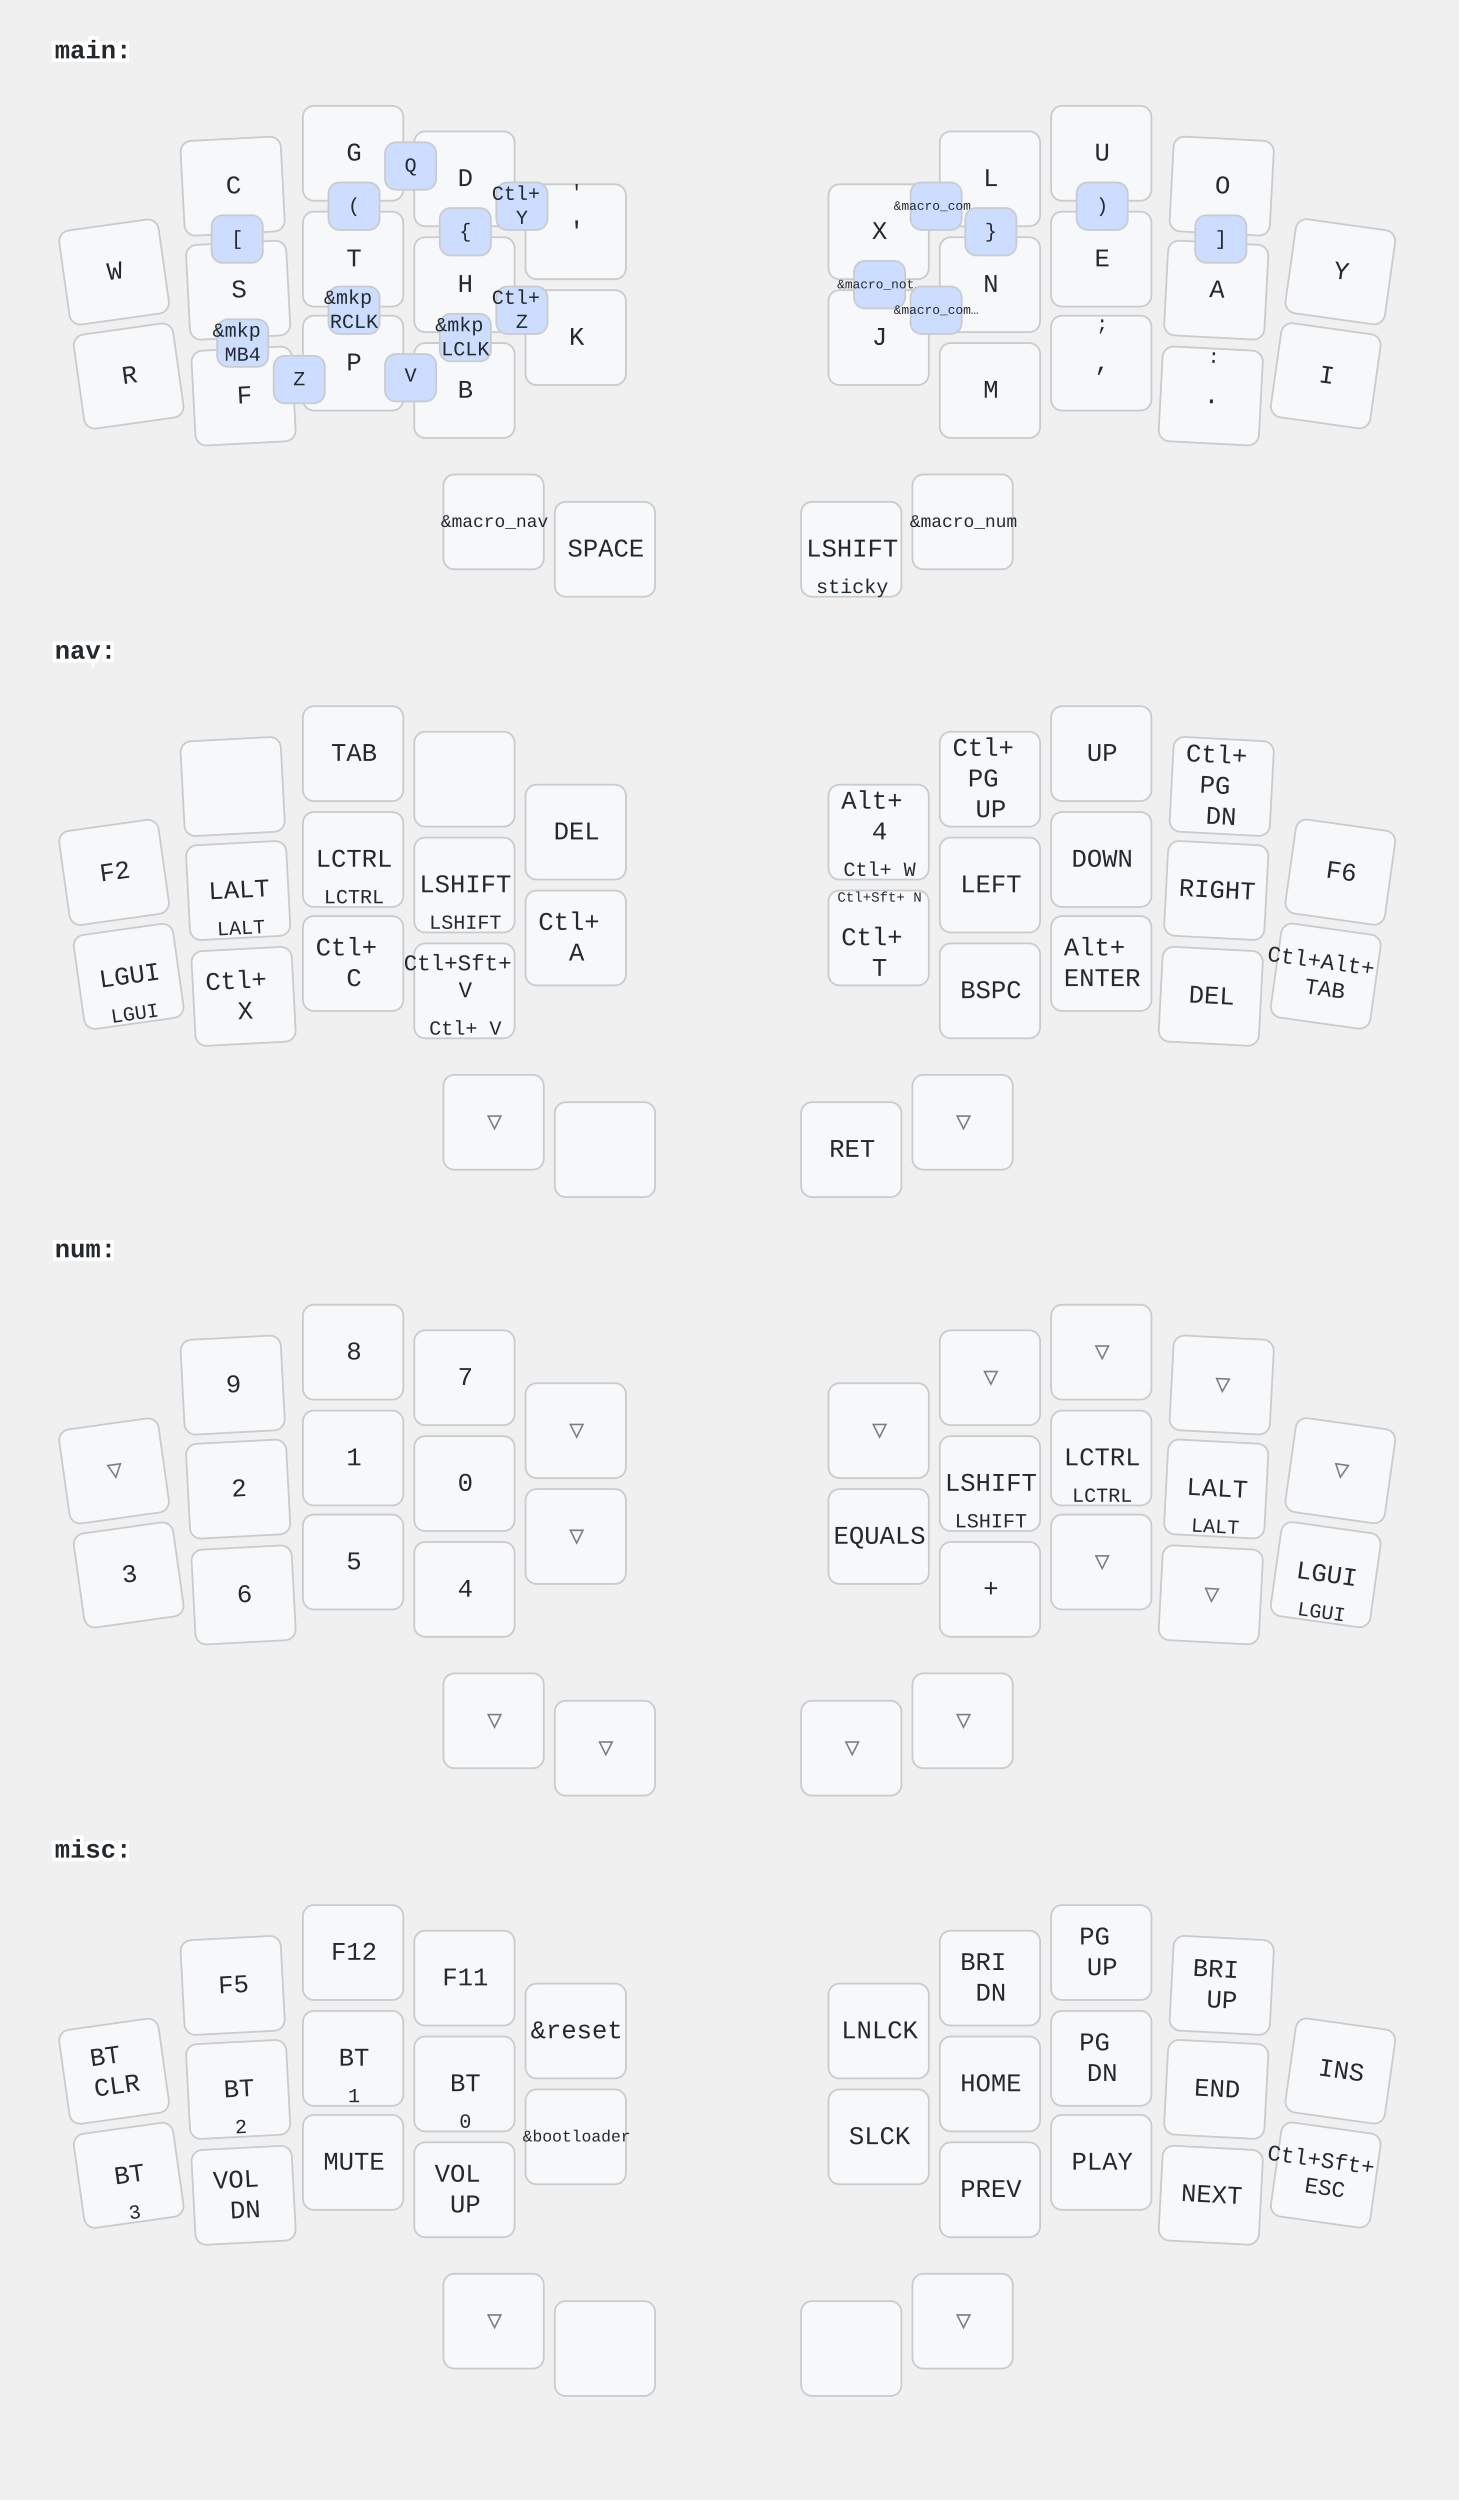
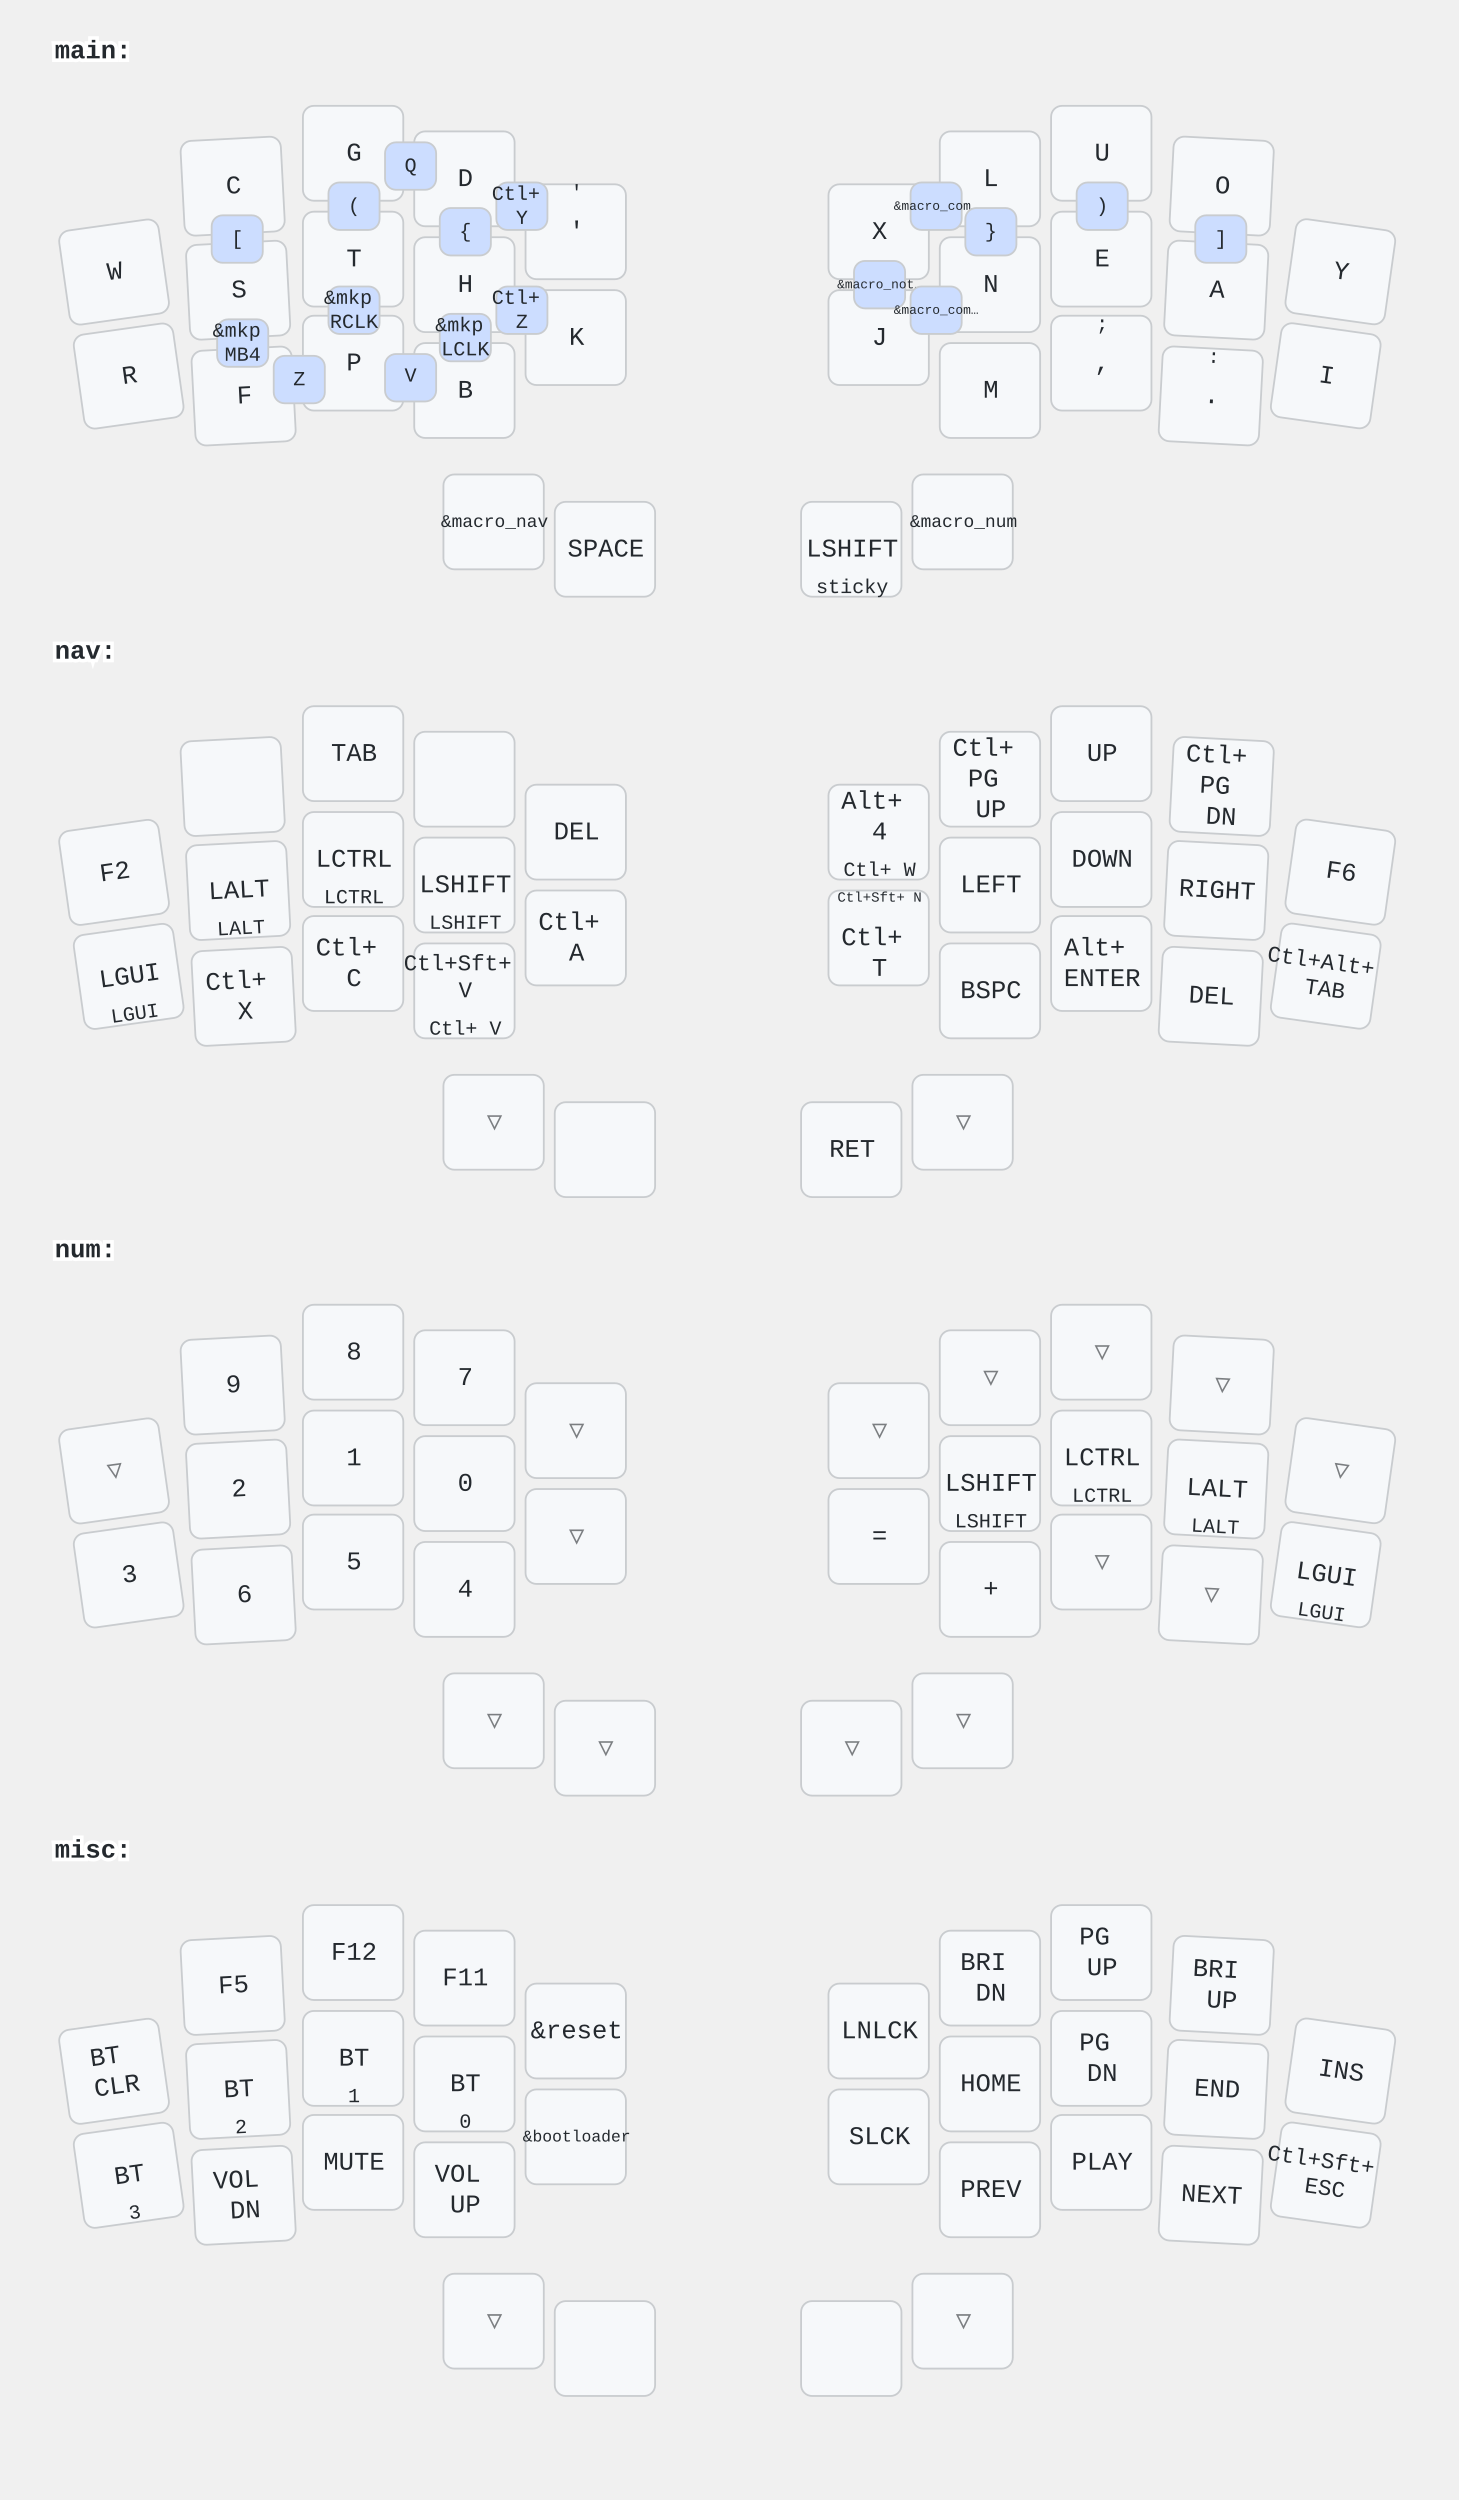
<svg xmlns="http://www.w3.org/2000/svg" width="799" height="1370" viewBox="0 0 799 1370" class="keymap">
  <style>/* inherit to force styles through use tags */
svg path {
    fill: inherit;
}

/* font and background color specifications */
svg.keymap {
    font-family: SFMono-Regular,Consolas,Liberation Mono,Menlo,monospace;
    font-size: 14px;
    font-kerning: normal;
    text-rendering: optimizeLegibility;
    fill: #24292e;
}

/* default key styling */
rect.key {
    fill: #f6f8fa;
}

rect.key, rect.combo {
    stroke: #c9cccf;
    stroke-width: 1;
}

/* default key side styling, only used is draw_key_sides is set */
rect.side {
    filter: brightness(90%);
}

/* color accent for combo boxes */
rect.combo, rect.combo-separate {
    fill: #cdf;
}

/* color accent for held keys */
rect.held, rect.combo.held {
    fill: #fdd;
}

/* color accent for ghost (optional) keys */
rect.ghost, rect.combo.ghost {
    stroke-dasharray: 4, 4;
    stroke-width: 2;
}

text {
    text-anchor: middle;
    dominant-baseline: middle;
}

/* styling for layer labels */
text.label {
    font-weight: bold;
    text-anchor: start;
    stroke: white;
    stroke-width: 4;
    paint-order: stroke;
}

/* styling for optional footer */
text.footer {
    text-anchor: end;
    dominant-baseline: auto;
    stroke: white;
    stroke-width: 4;
    paint-order: stroke;
}

/* styling for combo tap, and key hold/shifted label text */
text.combo, text.hold, text.shifted {
    font-size: 11px;
}

text.hold {
    text-anchor: middle;
    dominant-baseline: auto;
}

text.shifted {
    text-anchor: middle;
    dominant-baseline: hanging;
}

text.layer-activator {
    text-decoration: underline;
}

/* styling for hold/shifted label text in combo box */
text.combo.hold, text.combo.shifted {
    font-size: 8px;
}

/* lighter symbol for transparent keys */
text.trans {
    fill: #7b7e81;
}

/* styling for combo dendrons */
path.combo {
    stroke-width: 1;
    stroke: gray;
    fill: none;
}

/* Start Tabler Icons Cleanup */
/* cannot use height/width with glyphs */
.icon-tabler &gt; path {
    fill: inherit;
    stroke: inherit;
    stroke-width: 2;
}
/* hide tabler's default box */
.icon-tabler &gt; path[stroke="none"][fill="none"] {
    visibility: hidden;
}
/* End Tabler Icons Cleanup */
</style>
  <g transform="translate(30, 0)" class="layer-main">
    <text x="0" y="28" class="label" id="main">main:</text>
    <g transform="translate(0, 56)">
      <g transform="translate(33, 93) rotate(-8.0)" class="key keypos-0">
        <rect rx="6" ry="6" x="-28" y="-26" width="55" height="52" class="key" />
        <text x="0" y="0" class="key tap">W</text>
      </g>
      <g transform="translate(98, 46) rotate(-3.0)" class="key keypos-1">
        <rect rx="6" ry="6" x="-28" y="-26" width="55" height="52" class="key" />
        <text x="0" y="0" class="key tap">C</text>
      </g>
      <g transform="translate(164, 28)" class="key keypos-2">
        <rect rx="6" ry="6" x="-28" y="-26" width="55" height="52" class="key" />
        <text x="0" y="0" class="key tap">G</text>
      </g>
      <g transform="translate(225, 42)" class="key keypos-3">
        <rect rx="6" ry="6" x="-28" y="-26" width="55" height="52" class="key" />
        <text x="0" y="0" class="key tap">D</text>
      </g>
      <g transform="translate(286, 71)" class="key keypos-4">
        <rect rx="6" ry="6" x="-28" y="-26" width="55" height="52" class="key" />
        <text x="0" y="0" class="key tap">'</text>
        <text x="0" y="-24" class="key shifted">'</text>
      </g>
      <g transform="translate(452, 71)" class="key keypos-5">
        <rect rx="6" ry="6" x="-28" y="-26" width="55" height="52" class="key" />
        <text x="0" y="0" class="key tap">X</text>
      </g>
      <g transform="translate(513, 42)" class="key keypos-6">
        <rect rx="6" ry="6" x="-28" y="-26" width="55" height="52" class="key" />
        <text x="0" y="0" class="key tap">L</text>
      </g>
      <g transform="translate(574, 28)" class="key keypos-7">
        <rect rx="6" ry="6" x="-28" y="-26" width="55" height="52" class="key" />
        <text x="0" y="0" class="key tap">U</text>
      </g>
      <g transform="translate(640, 46) rotate(3.0)" class="key keypos-8">
        <rect rx="6" ry="6" x="-28" y="-26" width="55" height="52" class="key" />
        <text x="0" y="0" class="key tap">O</text>
      </g>
      <g transform="translate(705, 93) rotate(8.0)" class="key keypos-9">
        <rect rx="6" ry="6" x="-28" y="-26" width="55" height="52" class="key" />
        <text x="0" y="0" class="key tap">Y</text>
      </g>
      <g transform="translate(41, 150) rotate(-8.0)" class="key keypos-10">
        <rect rx="6" ry="6" x="-28" y="-26" width="55" height="52" class="key" />
        <text x="0" y="0" class="key tap">R</text>
      </g>
      <g transform="translate(101, 103) rotate(-3.0)" class="key keypos-11">
        <rect rx="6" ry="6" x="-28" y="-26" width="55" height="52" class="key" />
        <text x="0" y="0" class="key tap">S</text>
      </g>
      <g transform="translate(164, 86)" class="key keypos-12">
        <rect rx="6" ry="6" x="-28" y="-26" width="55" height="52" class="key" />
        <text x="0" y="0" class="key tap">T</text>
      </g>
      <g transform="translate(225, 100)" class="key keypos-13">
        <rect rx="6" ry="6" x="-28" y="-26" width="55" height="52" class="key" />
        <text x="0" y="0" class="key tap">H</text>
      </g>
      <g transform="translate(286, 129)" class="key keypos-14">
        <rect rx="6" ry="6" x="-28" y="-26" width="55" height="52" class="key" />
        <text x="0" y="0" class="key tap">K</text>
      </g>
      <g transform="translate(452, 129)" class="key keypos-15">
        <rect rx="6" ry="6" x="-28" y="-26" width="55" height="52" class="key" />
        <text x="0" y="0" class="key tap">J</text>
      </g>
      <g transform="translate(513, 100)" class="key keypos-16">
        <rect rx="6" ry="6" x="-28" y="-26" width="55" height="52" class="key" />
        <text x="0" y="0" class="key tap">N</text>
      </g>
      <g transform="translate(574, 86)" class="key keypos-17">
        <rect rx="6" ry="6" x="-28" y="-26" width="55" height="52" class="key" />
        <text x="0" y="0" class="key tap">E</text>
      </g>
      <g transform="translate(637, 103) rotate(3.0)" class="key keypos-18">
        <rect rx="6" ry="6" x="-28" y="-26" width="55" height="52" class="key" />
        <text x="0" y="0" class="key tap">A</text>
      </g>
      <g transform="translate(697, 150) rotate(8.0)" class="key keypos-19">
        <rect rx="6" ry="6" x="-28" y="-26" width="55" height="52" class="key" />
        <text x="0" y="0" class="key tap">I</text>
      </g>
      <g transform="translate(104, 161) rotate(-3.0)" class="key keypos-20">
        <rect rx="6" ry="6" x="-28" y="-26" width="55" height="52" class="key" />
        <text x="0" y="0" class="key tap">F</text>
      </g>
      <g transform="translate(164, 143)" class="key keypos-21">
        <rect rx="6" ry="6" x="-28" y="-26" width="55" height="52" class="key" />
        <text x="0" y="0" class="key tap">P</text>
      </g>
      <g transform="translate(225, 158)" class="key keypos-22">
        <rect rx="6" ry="6" x="-28" y="-26" width="55" height="52" class="key" />
        <text x="0" y="0" class="key tap">B</text>
      </g>
      <g transform="translate(513, 158)" class="key keypos-23">
        <rect rx="6" ry="6" x="-28" y="-26" width="55" height="52" class="key" />
        <text x="0" y="0" class="key tap">M</text>
      </g>
      <g transform="translate(574, 143)" class="key keypos-24">
        <rect rx="6" ry="6" x="-28" y="-26" width="55" height="52" class="key" />
        <text x="0" y="0" class="key tap">,</text>
        <text x="0" y="-24" class="key shifted">;</text>
      </g>
      <g transform="translate(634, 161) rotate(3.0)" class="key keypos-25">
        <rect rx="6" ry="6" x="-28" y="-26" width="55" height="52" class="key" />
        <text x="0" y="0" class="key tap">.</text>
        <text x="0" y="-24" class="key shifted">:</text>
      </g>
      <g transform="translate(241, 230)" class="key keypos-26">
        <rect rx="6" ry="6" x="-28" y="-26" width="55" height="52" class="key" />
        <text x="0" y="0" class="key tap">
          <tspan style="font-size: 70%">&amp;macro_nav</tspan>
        </text>
      </g>
      <g transform="translate(302, 245)" class="key keypos-27">
        <rect rx="6" ry="6" x="-28" y="-26" width="55" height="52" class="key" />
        <text x="0" y="0" class="key tap">SPACE</text>
      </g>
      <g transform="translate(437, 245)" class="key keypos-28">
        <rect rx="6" ry="6" x="-28" y="-26" width="55" height="52" class="key" />
        <text x="0" y="0" class="key tap">LSHIFT</text>
        <text x="0" y="24" class="key hold">sticky</text>
      </g>
      <g transform="translate(498, 230)" class="key keypos-29">
        <rect rx="6" ry="6" x="-28" y="-26" width="55" height="52" class="key" />
        <text x="0" y="0" class="key tap">
          <tspan style="font-size: 70%">&amp;macro_num</tspan>
        </text>
      </g>
      <g class="combo combopos-0">
        <rect rx="6" ry="6" x="181" y="22" width="28" height="26" class="combo" />
        <text x="195" y="35" class="combo tap">Q</text>
      </g>
      <g class="combo combopos-1">
        <rect rx="6" ry="6" x="120" y="139" width="28" height="26" class="combo" />
        <text x="134" y="152" class="combo tap">Z</text>
      </g>
      <g class="combo combopos-2">
        <rect rx="6" ry="6" x="181" y="138" width="28" height="26" class="combo" />
        <text x="195" y="150" class="combo tap">V</text>
      </g>
      <g class="combo combopos-3">
        <rect rx="6" ry="6" x="242" y="44" width="28" height="26" class="combo" />
        <text x="256" y="57" class="combo tap">
          <tspan x="256" dy="-0.6em">Ctl+</tspan>
          <tspan x="256" dy="1.2em">Y</tspan>
        </text>
      </g>
      <g class="combo combopos-4">
        <rect rx="6" ry="6" x="242" y="101" width="28" height="26" class="combo" />
        <text x="256" y="114" class="combo tap">
          <tspan x="256" dy="-0.6em">Ctl+</tspan>
          <tspan x="256" dy="1.2em">Z</tspan>
        </text>
      </g>
      <g class="combo combopos-5">
        <rect rx="6" ry="6" x="438" y="87" width="28" height="26" class="combo" />
        <text x="452" y="100" class="combo tap">
          <tspan style="font-size: 64%">&amp;macro_not…</tspan>
        </text>
      </g>
      <g class="combo combopos-6">
        <rect rx="6" ry="6" x="469" y="44" width="28" height="26" class="combo" />
        <text x="483" y="57" class="combo tap">
          <tspan style="font-size: 64%">&amp;macro_com…</tspan>
        </text>
      </g>
      <g class="combo combopos-7">
        <rect rx="6" ry="6" x="469" y="101" width="28" height="26" class="combo" />
        <text x="483" y="114" class="combo tap">
          <tspan style="font-size: 64%">&amp;macro_com…</tspan>
        </text>
      </g>
      <g class="combo combopos-8">
        <rect rx="6" ry="6" x="89" y="119" width="28" height="26" class="combo" />
        <text x="103" y="132" class="combo tap">
          <tspan x="103" dy="-0.6em">&amp;mkp</tspan>
          <tspan x="103" dy="1.2em">MB4</tspan>
        </text>
      </g>
      <g class="combo combopos-9">
        <rect rx="6" ry="6" x="150" y="101" width="28" height="26" class="combo" />
        <text x="164" y="114" class="combo tap">
          <tspan x="164" dy="-0.6em">&amp;mkp</tspan>
          <tspan x="164" dy="1.2em">RCLK</tspan>
        </text>
      </g>
      <g class="combo combopos-10">
        <rect rx="6" ry="6" x="211" y="116" width="28" height="26" class="combo" />
        <text x="225" y="129" class="combo tap">
          <tspan x="225" dy="-0.6em">&amp;mkp</tspan>
          <tspan x="225" dy="1.2em">LCLK</tspan>
        </text>
      </g>
      <g class="combo combopos-11">
        <rect rx="6" ry="6" x="86" y="62" width="28" height="26" class="combo" />
        <text x="100" y="75" class="combo tap">[</text>
      </g>
      <g class="combo combopos-12">
        <rect rx="6" ry="6" x="150" y="44" width="28" height="26" class="combo" />
        <text x="164" y="57" class="combo tap">(</text>
      </g>
      <g class="combo combopos-13">
        <rect rx="6" ry="6" x="211" y="58" width="28" height="26" class="combo" />
        <text x="225" y="71" class="combo tap">{</text>
      </g>
      <g class="combo combopos-14">
        <rect rx="6" ry="6" x="499" y="58" width="28" height="26" class="combo" />
        <text x="513" y="71" class="combo tap">}</text>
      </g>
      <g class="combo combopos-15">
        <rect rx="6" ry="6" x="560" y="44" width="28" height="26" class="combo" />
        <text x="574" y="57" class="combo tap">)</text>
      </g>
      <g class="combo combopos-16">
        <rect rx="6" ry="6" x="625" y="62" width="28" height="26" class="combo" />
        <text x="639" y="75" class="combo tap">]</text>
      </g>
    </g>
  </g>
  <g transform="translate(30, 329)" class="layer-nav">
    <text x="0" y="28" class="label" id="nav">nav:</text>
    <g transform="translate(0, 56)">
      <g transform="translate(33, 93) rotate(-8.0)" class="key keypos-0">
        <rect rx="6" ry="6" x="-28" y="-26" width="55" height="52" class="key" />
        <text x="0" y="0" class="key tap">F2</text>
      </g>
      <g transform="translate(98, 46) rotate(-3.0)" class="key keypos-1">
        <rect rx="6" ry="6" x="-28" y="-26" width="55" height="52" class="key" />
      </g>
      <g transform="translate(164, 28)" class="key keypos-2">
        <rect rx="6" ry="6" x="-28" y="-26" width="55" height="52" class="key" />
        <text x="0" y="0" class="key tap">TAB</text>
      </g>
      <g transform="translate(225, 42)" class="key keypos-3">
        <rect rx="6" ry="6" x="-28" y="-26" width="55" height="52" class="key" />
      </g>
      <g transform="translate(286, 71)" class="key keypos-4">
        <rect rx="6" ry="6" x="-28" y="-26" width="55" height="52" class="key" />
        <text x="0" y="0" class="key tap">DEL</text>
      </g>
      <g transform="translate(452, 71)" class="key keypos-5">
        <rect rx="6" ry="6" x="-28" y="-26" width="55" height="52" class="key" />
        <text x="0" y="0" class="key tap">
          <tspan x="0" dy="-1.2em">Alt+</tspan>
          <tspan x="0" dy="1.2em">4</tspan>
        </text>
        <text x="0" y="24" class="key hold">Ctl+ W</text>
      </g>
      <g transform="translate(513, 42)" class="key keypos-6">
        <rect rx="6" ry="6" x="-28" y="-26" width="55" height="52" class="key" />
        <text x="0" y="0" class="key tap">
          <tspan x="0" dy="-1.2em">Ctl+</tspan>
          <tspan x="0" dy="1.2em">PG</tspan>
          <tspan x="0" dy="1.2em">UP</tspan>
        </text>
      </g>
      <g transform="translate(574, 28)" class="key keypos-7">
        <rect rx="6" ry="6" x="-28" y="-26" width="55" height="52" class="key" />
        <text x="0" y="0" class="key tap">UP</text>
      </g>
      <g transform="translate(640, 46) rotate(3.0)" class="key keypos-8">
        <rect rx="6" ry="6" x="-28" y="-26" width="55" height="52" class="key" />
        <text x="0" y="0" class="key tap">
          <tspan x="0" dy="-1.2em">Ctl+</tspan>
          <tspan x="0" dy="1.2em">PG</tspan>
          <tspan x="0" dy="1.2em">DN</tspan>
        </text>
      </g>
      <g transform="translate(705, 93) rotate(8.0)" class="key keypos-9">
        <rect rx="6" ry="6" x="-28" y="-26" width="55" height="52" class="key" />
        <text x="0" y="0" class="key tap">F6</text>
      </g>
      <g transform="translate(41, 150) rotate(-8.0)" class="key keypos-10">
        <rect rx="6" ry="6" x="-28" y="-26" width="55" height="52" class="key" />
        <text x="0" y="0" class="key tap">LGUI</text>
        <text x="0" y="24" class="key hold">LGUI</text>
      </g>
      <g transform="translate(101, 103) rotate(-3.0)" class="key keypos-11">
        <rect rx="6" ry="6" x="-28" y="-26" width="55" height="52" class="key" />
        <text x="0" y="0" class="key tap">LALT</text>
        <text x="0" y="24" class="key hold">LALT</text>
      </g>
      <g transform="translate(164, 86)" class="key keypos-12">
        <rect rx="6" ry="6" x="-28" y="-26" width="55" height="52" class="key" />
        <text x="0" y="0" class="key tap">LCTRL</text>
        <text x="0" y="24" class="key hold">LCTRL</text>
      </g>
      <g transform="translate(225, 100)" class="key keypos-13">
        <rect rx="6" ry="6" x="-28" y="-26" width="55" height="52" class="key" />
        <text x="0" y="0" class="key tap">LSHIFT</text>
        <text x="0" y="24" class="key hold">LSHIFT</text>
      </g>
      <g transform="translate(286, 129)" class="key keypos-14">
        <rect rx="6" ry="6" x="-28" y="-26" width="55" height="52" class="key" />
        <text x="0" y="0" class="key tap">
          <tspan x="0" dy="-0.6em">Ctl+</tspan>
          <tspan x="0" dy="1.2em">A</tspan>
        </text>
      </g>
      <g transform="translate(452, 129)" class="key keypos-15">
        <rect rx="6" ry="6" x="-28" y="-26" width="55" height="52" class="key" />
        <text x="0" y="0" class="key tap">
          <tspan x="0" dy="-0.0em">Ctl+</tspan>
          <tspan x="0" dy="1.2em">T</tspan>
        </text>
        <text x="0" y="-24" class="key shifted">
          <tspan style="font-size: 70%">Ctl+Sft+ N</tspan>
        </text>
      </g>
      <g transform="translate(513, 100)" class="key keypos-16">
        <rect rx="6" ry="6" x="-28" y="-26" width="55" height="52" class="key" />
        <text x="0" y="0" class="key tap">LEFT</text>
      </g>
      <g transform="translate(574, 86)" class="key keypos-17">
        <rect rx="6" ry="6" x="-28" y="-26" width="55" height="52" class="key" />
        <text x="0" y="0" class="key tap">DOWN</text>
      </g>
      <g transform="translate(637, 103) rotate(3.0)" class="key keypos-18">
        <rect rx="6" ry="6" x="-28" y="-26" width="55" height="52" class="key" />
        <text x="0" y="0" class="key tap">RIGHT</text>
      </g>
      <g transform="translate(697, 150) rotate(8.0)" class="key keypos-19">
        <rect rx="6" ry="6" x="-28" y="-26" width="55" height="52" class="key" />
        <text x="0" y="0" class="key tap">
          <tspan x="0" dy="-0.6em" style="font-size: 88%">Ctl+Alt+</tspan>
          <tspan x="0" dy="1.2em" style="font-size: 88%">TAB</tspan>
        </text>
      </g>
      <g transform="translate(104, 161) rotate(-3.0)" class="key keypos-20">
        <rect rx="6" ry="6" x="-28" y="-26" width="55" height="52" class="key" />
        <text x="0" y="0" class="key tap">
          <tspan x="0" dy="-0.6em">Ctl+</tspan>
          <tspan x="0" dy="1.2em">X</tspan>
        </text>
      </g>
      <g transform="translate(164, 143)" class="key keypos-21">
        <rect rx="6" ry="6" x="-28" y="-26" width="55" height="52" class="key" />
        <text x="0" y="0" class="key tap">
          <tspan x="0" dy="-0.6em">Ctl+</tspan>
          <tspan x="0" dy="1.2em">C</tspan>
        </text>
      </g>
      <g transform="translate(225, 158)" class="key keypos-22">
        <rect rx="6" ry="6" x="-28" y="-26" width="55" height="52" class="key" />
        <text x="0" y="0" class="key tap">
          <tspan x="0" dy="-1.2em" style="font-size: 88%">Ctl+Sft+</tspan>
          <tspan x="0" dy="1.2em" style="font-size: 88%">V</tspan>
        </text>
        <text x="0" y="24" class="key hold">Ctl+ V</text>
      </g>
      <g transform="translate(513, 158)" class="key keypos-23">
        <rect rx="6" ry="6" x="-28" y="-26" width="55" height="52" class="key" />
        <text x="0" y="0" class="key tap">BSPC</text>
      </g>
      <g transform="translate(574, 143)" class="key keypos-24">
        <rect rx="6" ry="6" x="-28" y="-26" width="55" height="52" class="key" />
        <text x="0" y="0" class="key tap">
          <tspan x="0" dy="-0.6em">Alt+</tspan>
          <tspan x="0" dy="1.2em">ENTER</tspan>
        </text>
      </g>
      <g transform="translate(634, 161) rotate(3.0)" class="key keypos-25">
        <rect rx="6" ry="6" x="-28" y="-26" width="55" height="52" class="key" />
        <text x="0" y="0" class="key tap">DEL</text>
      </g>
      <g transform="translate(241, 230)" class="key trans keypos-26">
        <rect rx="6" ry="6" x="-28" y="-26" width="55" height="52" class="key trans" />
        <text x="0" y="0" class="key trans tap">▽</text>
      </g>
      <g transform="translate(302, 245)" class="key keypos-27">
        <rect rx="6" ry="6" x="-28" y="-26" width="55" height="52" class="key" />
      </g>
      <g transform="translate(437, 245)" class="key keypos-28">
        <rect rx="6" ry="6" x="-28" y="-26" width="55" height="52" class="key" />
        <text x="0" y="0" class="key tap">RET</text>
      </g>
      <g transform="translate(498, 230)" class="key trans keypos-29">
        <rect rx="6" ry="6" x="-28" y="-26" width="55" height="52" class="key trans" />
        <text x="0" y="0" class="key trans tap">▽</text>
      </g>
    </g>
  </g>
  <g transform="translate(30, 657)" class="layer-num">
    <text x="0" y="28" class="label" id="num">num:</text>
    <g transform="translate(0, 56)">
      <g transform="translate(33, 93) rotate(-8.0)" class="key trans keypos-0">
        <rect rx="6" ry="6" x="-28" y="-26" width="55" height="52" class="key trans" />
        <text x="0" y="0" class="key trans tap">▽</text>
      </g>
      <g transform="translate(98, 46) rotate(-3.0)" class="key keypos-1">
        <rect rx="6" ry="6" x="-28" y="-26" width="55" height="52" class="key" />
        <text x="0" y="0" class="key tap">9</text>
      </g>
      <g transform="translate(164, 28)" class="key keypos-2">
        <rect rx="6" ry="6" x="-28" y="-26" width="55" height="52" class="key" />
        <text x="0" y="0" class="key tap">8</text>
      </g>
      <g transform="translate(225, 42)" class="key keypos-3">
        <rect rx="6" ry="6" x="-28" y="-26" width="55" height="52" class="key" />
        <text x="0" y="0" class="key tap">7</text>
      </g>
      <g transform="translate(286, 71)" class="key trans keypos-4">
        <rect rx="6" ry="6" x="-28" y="-26" width="55" height="52" class="key trans" />
        <text x="0" y="0" class="key trans tap">▽</text>
      </g>
      <g transform="translate(452, 71)" class="key trans keypos-5">
        <rect rx="6" ry="6" x="-28" y="-26" width="55" height="52" class="key trans" />
        <text x="0" y="0" class="key trans tap">▽</text>
      </g>
      <g transform="translate(513, 42)" class="key trans keypos-6">
        <rect rx="6" ry="6" x="-28" y="-26" width="55" height="52" class="key trans" />
        <text x="0" y="0" class="key trans tap">▽</text>
      </g>
      <g transform="translate(574, 28)" class="key trans keypos-7">
        <rect rx="6" ry="6" x="-28" y="-26" width="55" height="52" class="key trans" />
        <text x="0" y="0" class="key trans tap">▽</text>
      </g>
      <g transform="translate(640, 46) rotate(3.0)" class="key trans keypos-8">
        <rect rx="6" ry="6" x="-28" y="-26" width="55" height="52" class="key trans" />
        <text x="0" y="0" class="key trans tap">▽</text>
      </g>
      <g transform="translate(705, 93) rotate(8.0)" class="key trans keypos-9">
        <rect rx="6" ry="6" x="-28" y="-26" width="55" height="52" class="key trans" />
        <text x="0" y="0" class="key trans tap">▽</text>
      </g>
      <g transform="translate(41, 150) rotate(-8.0)" class="key keypos-10">
        <rect rx="6" ry="6" x="-28" y="-26" width="55" height="52" class="key" />
        <text x="0" y="0" class="key tap">3</text>
      </g>
      <g transform="translate(101, 103) rotate(-3.0)" class="key keypos-11">
        <rect rx="6" ry="6" x="-28" y="-26" width="55" height="52" class="key" />
        <text x="0" y="0" class="key tap">2</text>
      </g>
      <g transform="translate(164, 86)" class="key keypos-12">
        <rect rx="6" ry="6" x="-28" y="-26" width="55" height="52" class="key" />
        <text x="0" y="0" class="key tap">1</text>
      </g>
      <g transform="translate(225, 100)" class="key keypos-13">
        <rect rx="6" ry="6" x="-28" y="-26" width="55" height="52" class="key" />
        <text x="0" y="0" class="key tap">0</text>
      </g>
      <g transform="translate(286, 129)" class="key trans keypos-14">
        <rect rx="6" ry="6" x="-28" y="-26" width="55" height="52" class="key trans" />
        <text x="0" y="0" class="key trans tap">▽</text>
      </g>
      <g transform="translate(452, 129)" class="key keypos-15">
        <rect rx="6" ry="6" x="-28" y="-26" width="55" height="52" class="key" />
-         <text x="0" y="0" class="key tap">EQUALS</text>
+         <text x="0" y="0" class="key tap">=</text>
      </g>
      <g transform="translate(513, 100)" class="key keypos-16">
        <rect rx="6" ry="6" x="-28" y="-26" width="55" height="52" class="key" />
        <text x="0" y="0" class="key tap">LSHIFT</text>
        <text x="0" y="24" class="key hold">LSHIFT</text>
      </g>
      <g transform="translate(574, 86)" class="key keypos-17">
        <rect rx="6" ry="6" x="-28" y="-26" width="55" height="52" class="key" />
        <text x="0" y="0" class="key tap">LCTRL</text>
        <text x="0" y="24" class="key hold">LCTRL</text>
      </g>
      <g transform="translate(637, 103) rotate(3.0)" class="key keypos-18">
        <rect rx="6" ry="6" x="-28" y="-26" width="55" height="52" class="key" />
        <text x="0" y="0" class="key tap">LALT</text>
        <text x="0" y="24" class="key hold">LALT</text>
      </g>
      <g transform="translate(697, 150) rotate(8.0)" class="key keypos-19">
        <rect rx="6" ry="6" x="-28" y="-26" width="55" height="52" class="key" />
        <text x="0" y="0" class="key tap">LGUI</text>
        <text x="0" y="24" class="key hold">LGUI</text>
      </g>
      <g transform="translate(104, 161) rotate(-3.0)" class="key keypos-20">
        <rect rx="6" ry="6" x="-28" y="-26" width="55" height="52" class="key" />
        <text x="0" y="0" class="key tap">6</text>
      </g>
      <g transform="translate(164, 143)" class="key keypos-21">
        <rect rx="6" ry="6" x="-28" y="-26" width="55" height="52" class="key" />
        <text x="0" y="0" class="key tap">5</text>
      </g>
      <g transform="translate(225, 158)" class="key keypos-22">
        <rect rx="6" ry="6" x="-28" y="-26" width="55" height="52" class="key" />
        <text x="0" y="0" class="key tap">4</text>
      </g>
      <g transform="translate(513, 158)" class="key keypos-23">
        <rect rx="6" ry="6" x="-28" y="-26" width="55" height="52" class="key" />
        <text x="0" y="0" class="key tap">+</text>
      </g>
      <g transform="translate(574, 143)" class="key trans keypos-24">
        <rect rx="6" ry="6" x="-28" y="-26" width="55" height="52" class="key trans" />
        <text x="0" y="0" class="key trans tap">▽</text>
      </g>
      <g transform="translate(634, 161) rotate(3.0)" class="key trans keypos-25">
        <rect rx="6" ry="6" x="-28" y="-26" width="55" height="52" class="key trans" />
        <text x="0" y="0" class="key trans tap">▽</text>
      </g>
      <g transform="translate(241, 230)" class="key trans keypos-26">
        <rect rx="6" ry="6" x="-28" y="-26" width="55" height="52" class="key trans" />
        <text x="0" y="0" class="key trans tap">▽</text>
      </g>
      <g transform="translate(302, 245)" class="key trans keypos-27">
        <rect rx="6" ry="6" x="-28" y="-26" width="55" height="52" class="key trans" />
        <text x="0" y="0" class="key trans tap">▽</text>
      </g>
      <g transform="translate(437, 245)" class="key trans keypos-28">
        <rect rx="6" ry="6" x="-28" y="-26" width="55" height="52" class="key trans" />
        <text x="0" y="0" class="key trans tap">▽</text>
      </g>
      <g transform="translate(498, 230)" class="key trans keypos-29">
        <rect rx="6" ry="6" x="-28" y="-26" width="55" height="52" class="key trans" />
        <text x="0" y="0" class="key trans tap">▽</text>
      </g>
    </g>
  </g>
  <g transform="translate(30, 986)" class="layer-misc">
    <text x="0" y="28" class="label" id="misc">misc:</text>
    <g transform="translate(0, 56)">
      <g transform="translate(33, 93) rotate(-8.0)" class="key keypos-0">
        <rect rx="6" ry="6" x="-28" y="-26" width="55" height="52" class="key" />
        <text x="0" y="0" class="key tap">
          <tspan x="0" dy="-0.6em">BT</tspan>
          <tspan x="0" dy="1.2em">CLR</tspan>
        </text>
      </g>
      <g transform="translate(98, 46) rotate(-3.0)" class="key keypos-1">
        <rect rx="6" ry="6" x="-28" y="-26" width="55" height="52" class="key" />
        <text x="0" y="0" class="key tap">F5</text>
      </g>
      <g transform="translate(164, 28)" class="key keypos-2">
        <rect rx="6" ry="6" x="-28" y="-26" width="55" height="52" class="key" />
        <text x="0" y="0" class="key tap">F12</text>
      </g>
      <g transform="translate(225, 42)" class="key keypos-3">
        <rect rx="6" ry="6" x="-28" y="-26" width="55" height="52" class="key" />
        <text x="0" y="0" class="key tap">F11</text>
      </g>
      <g transform="translate(286, 71)" class="key keypos-4">
        <rect rx="6" ry="6" x="-28" y="-26" width="55" height="52" class="key" />
        <text x="0" y="0" class="key tap">&amp;reset</text>
      </g>
      <g transform="translate(452, 71)" class="key keypos-5">
        <rect rx="6" ry="6" x="-28" y="-26" width="55" height="52" class="key" />
        <text x="0" y="0" class="key tap">LNLCK</text>
      </g>
      <g transform="translate(513, 42)" class="key keypos-6">
        <rect rx="6" ry="6" x="-28" y="-26" width="55" height="52" class="key" />
        <text x="0" y="0" class="key tap">
          <tspan x="0" dy="-0.6em">BRI</tspan>
          <tspan x="0" dy="1.2em">DN</tspan>
        </text>
      </g>
      <g transform="translate(574, 28)" class="key keypos-7">
        <rect rx="6" ry="6" x="-28" y="-26" width="55" height="52" class="key" />
        <text x="0" y="0" class="key tap">
          <tspan x="0" dy="-0.6em">PG</tspan>
          <tspan x="0" dy="1.2em">UP</tspan>
        </text>
      </g>
      <g transform="translate(640, 46) rotate(3.0)" class="key keypos-8">
        <rect rx="6" ry="6" x="-28" y="-26" width="55" height="52" class="key" />
        <text x="0" y="0" class="key tap">
          <tspan x="0" dy="-0.6em">BRI</tspan>
          <tspan x="0" dy="1.2em">UP</tspan>
        </text>
      </g>
      <g transform="translate(705, 93) rotate(8.0)" class="key keypos-9">
        <rect rx="6" ry="6" x="-28" y="-26" width="55" height="52" class="key" />
        <text x="0" y="0" class="key tap">INS</text>
      </g>
      <g transform="translate(41, 150) rotate(-8.0)" class="key keypos-10">
        <rect rx="6" ry="6" x="-28" y="-26" width="55" height="52" class="key" />
        <text x="0" y="0" class="key tap">BT</text>
        <text x="0" y="24" class="key hold">3</text>
      </g>
      <g transform="translate(101, 103) rotate(-3.0)" class="key keypos-11">
        <rect rx="6" ry="6" x="-28" y="-26" width="55" height="52" class="key" />
        <text x="0" y="0" class="key tap">BT</text>
        <text x="0" y="24" class="key hold">2</text>
      </g>
      <g transform="translate(164, 86)" class="key keypos-12">
        <rect rx="6" ry="6" x="-28" y="-26" width="55" height="52" class="key" />
        <text x="0" y="0" class="key tap">BT</text>
        <text x="0" y="24" class="key hold">1</text>
      </g>
      <g transform="translate(225, 100)" class="key keypos-13">
        <rect rx="6" ry="6" x="-28" y="-26" width="55" height="52" class="key" />
        <text x="0" y="0" class="key tap">BT</text>
        <text x="0" y="24" class="key hold">0</text>
      </g>
      <g transform="translate(286, 129)" class="key keypos-14">
        <rect rx="6" ry="6" x="-28" y="-26" width="55" height="52" class="key" />
        <text x="0" y="0" class="key tap">
          <tspan style="font-size: 64%">&amp;bootloader</tspan>
        </text>
      </g>
      <g transform="translate(452, 129)" class="key keypos-15">
        <rect rx="6" ry="6" x="-28" y="-26" width="55" height="52" class="key" />
        <text x="0" y="0" class="key tap">SLCK</text>
      </g>
      <g transform="translate(513, 100)" class="key keypos-16">
        <rect rx="6" ry="6" x="-28" y="-26" width="55" height="52" class="key" />
        <text x="0" y="0" class="key tap">HOME</text>
      </g>
      <g transform="translate(574, 86)" class="key keypos-17">
        <rect rx="6" ry="6" x="-28" y="-26" width="55" height="52" class="key" />
        <text x="0" y="0" class="key tap">
          <tspan x="0" dy="-0.6em">PG</tspan>
          <tspan x="0" dy="1.2em">DN</tspan>
        </text>
      </g>
      <g transform="translate(637, 103) rotate(3.0)" class="key keypos-18">
        <rect rx="6" ry="6" x="-28" y="-26" width="55" height="52" class="key" />
        <text x="0" y="0" class="key tap">END</text>
      </g>
      <g transform="translate(697, 150) rotate(8.0)" class="key keypos-19">
        <rect rx="6" ry="6" x="-28" y="-26" width="55" height="52" class="key" />
        <text x="0" y="0" class="key tap">
          <tspan x="0" dy="-0.6em" style="font-size: 88%">Ctl+Sft+</tspan>
          <tspan x="0" dy="1.2em" style="font-size: 88%">ESC</tspan>
        </text>
      </g>
      <g transform="translate(104, 161) rotate(-3.0)" class="key keypos-20">
        <rect rx="6" ry="6" x="-28" y="-26" width="55" height="52" class="key" />
        <text x="0" y="0" class="key tap">
          <tspan x="0" dy="-0.6em">VOL</tspan>
          <tspan x="0" dy="1.2em">DN</tspan>
        </text>
      </g>
      <g transform="translate(164, 143)" class="key keypos-21">
        <rect rx="6" ry="6" x="-28" y="-26" width="55" height="52" class="key" />
        <text x="0" y="0" class="key tap">MUTE</text>
      </g>
      <g transform="translate(225, 158)" class="key keypos-22">
        <rect rx="6" ry="6" x="-28" y="-26" width="55" height="52" class="key" />
        <text x="0" y="0" class="key tap">
          <tspan x="0" dy="-0.6em">VOL</tspan>
          <tspan x="0" dy="1.2em">UP</tspan>
        </text>
      </g>
      <g transform="translate(513, 158)" class="key keypos-23">
        <rect rx="6" ry="6" x="-28" y="-26" width="55" height="52" class="key" />
        <text x="0" y="0" class="key tap">PREV</text>
      </g>
      <g transform="translate(574, 143)" class="key keypos-24">
        <rect rx="6" ry="6" x="-28" y="-26" width="55" height="52" class="key" />
        <text x="0" y="0" class="key tap">PLAY</text>
      </g>
      <g transform="translate(634, 161) rotate(3.0)" class="key keypos-25">
        <rect rx="6" ry="6" x="-28" y="-26" width="55" height="52" class="key" />
        <text x="0" y="0" class="key tap">NEXT</text>
      </g>
      <g transform="translate(241, 230)" class="key trans keypos-26">
        <rect rx="6" ry="6" x="-28" y="-26" width="55" height="52" class="key trans" />
        <text x="0" y="0" class="key trans tap">▽</text>
      </g>
      <g transform="translate(302, 245)" class="key keypos-27">
        <rect rx="6" ry="6" x="-28" y="-26" width="55" height="52" class="key" />
      </g>
      <g transform="translate(437, 245)" class="key keypos-28">
        <rect rx="6" ry="6" x="-28" y="-26" width="55" height="52" class="key" />
      </g>
      <g transform="translate(498, 230)" class="key trans keypos-29">
        <rect rx="6" ry="6" x="-28" y="-26" width="55" height="52" class="key trans" />
        <text x="0" y="0" class="key trans tap">▽</text>
      </g>
    </g>
  </g>
</svg>
